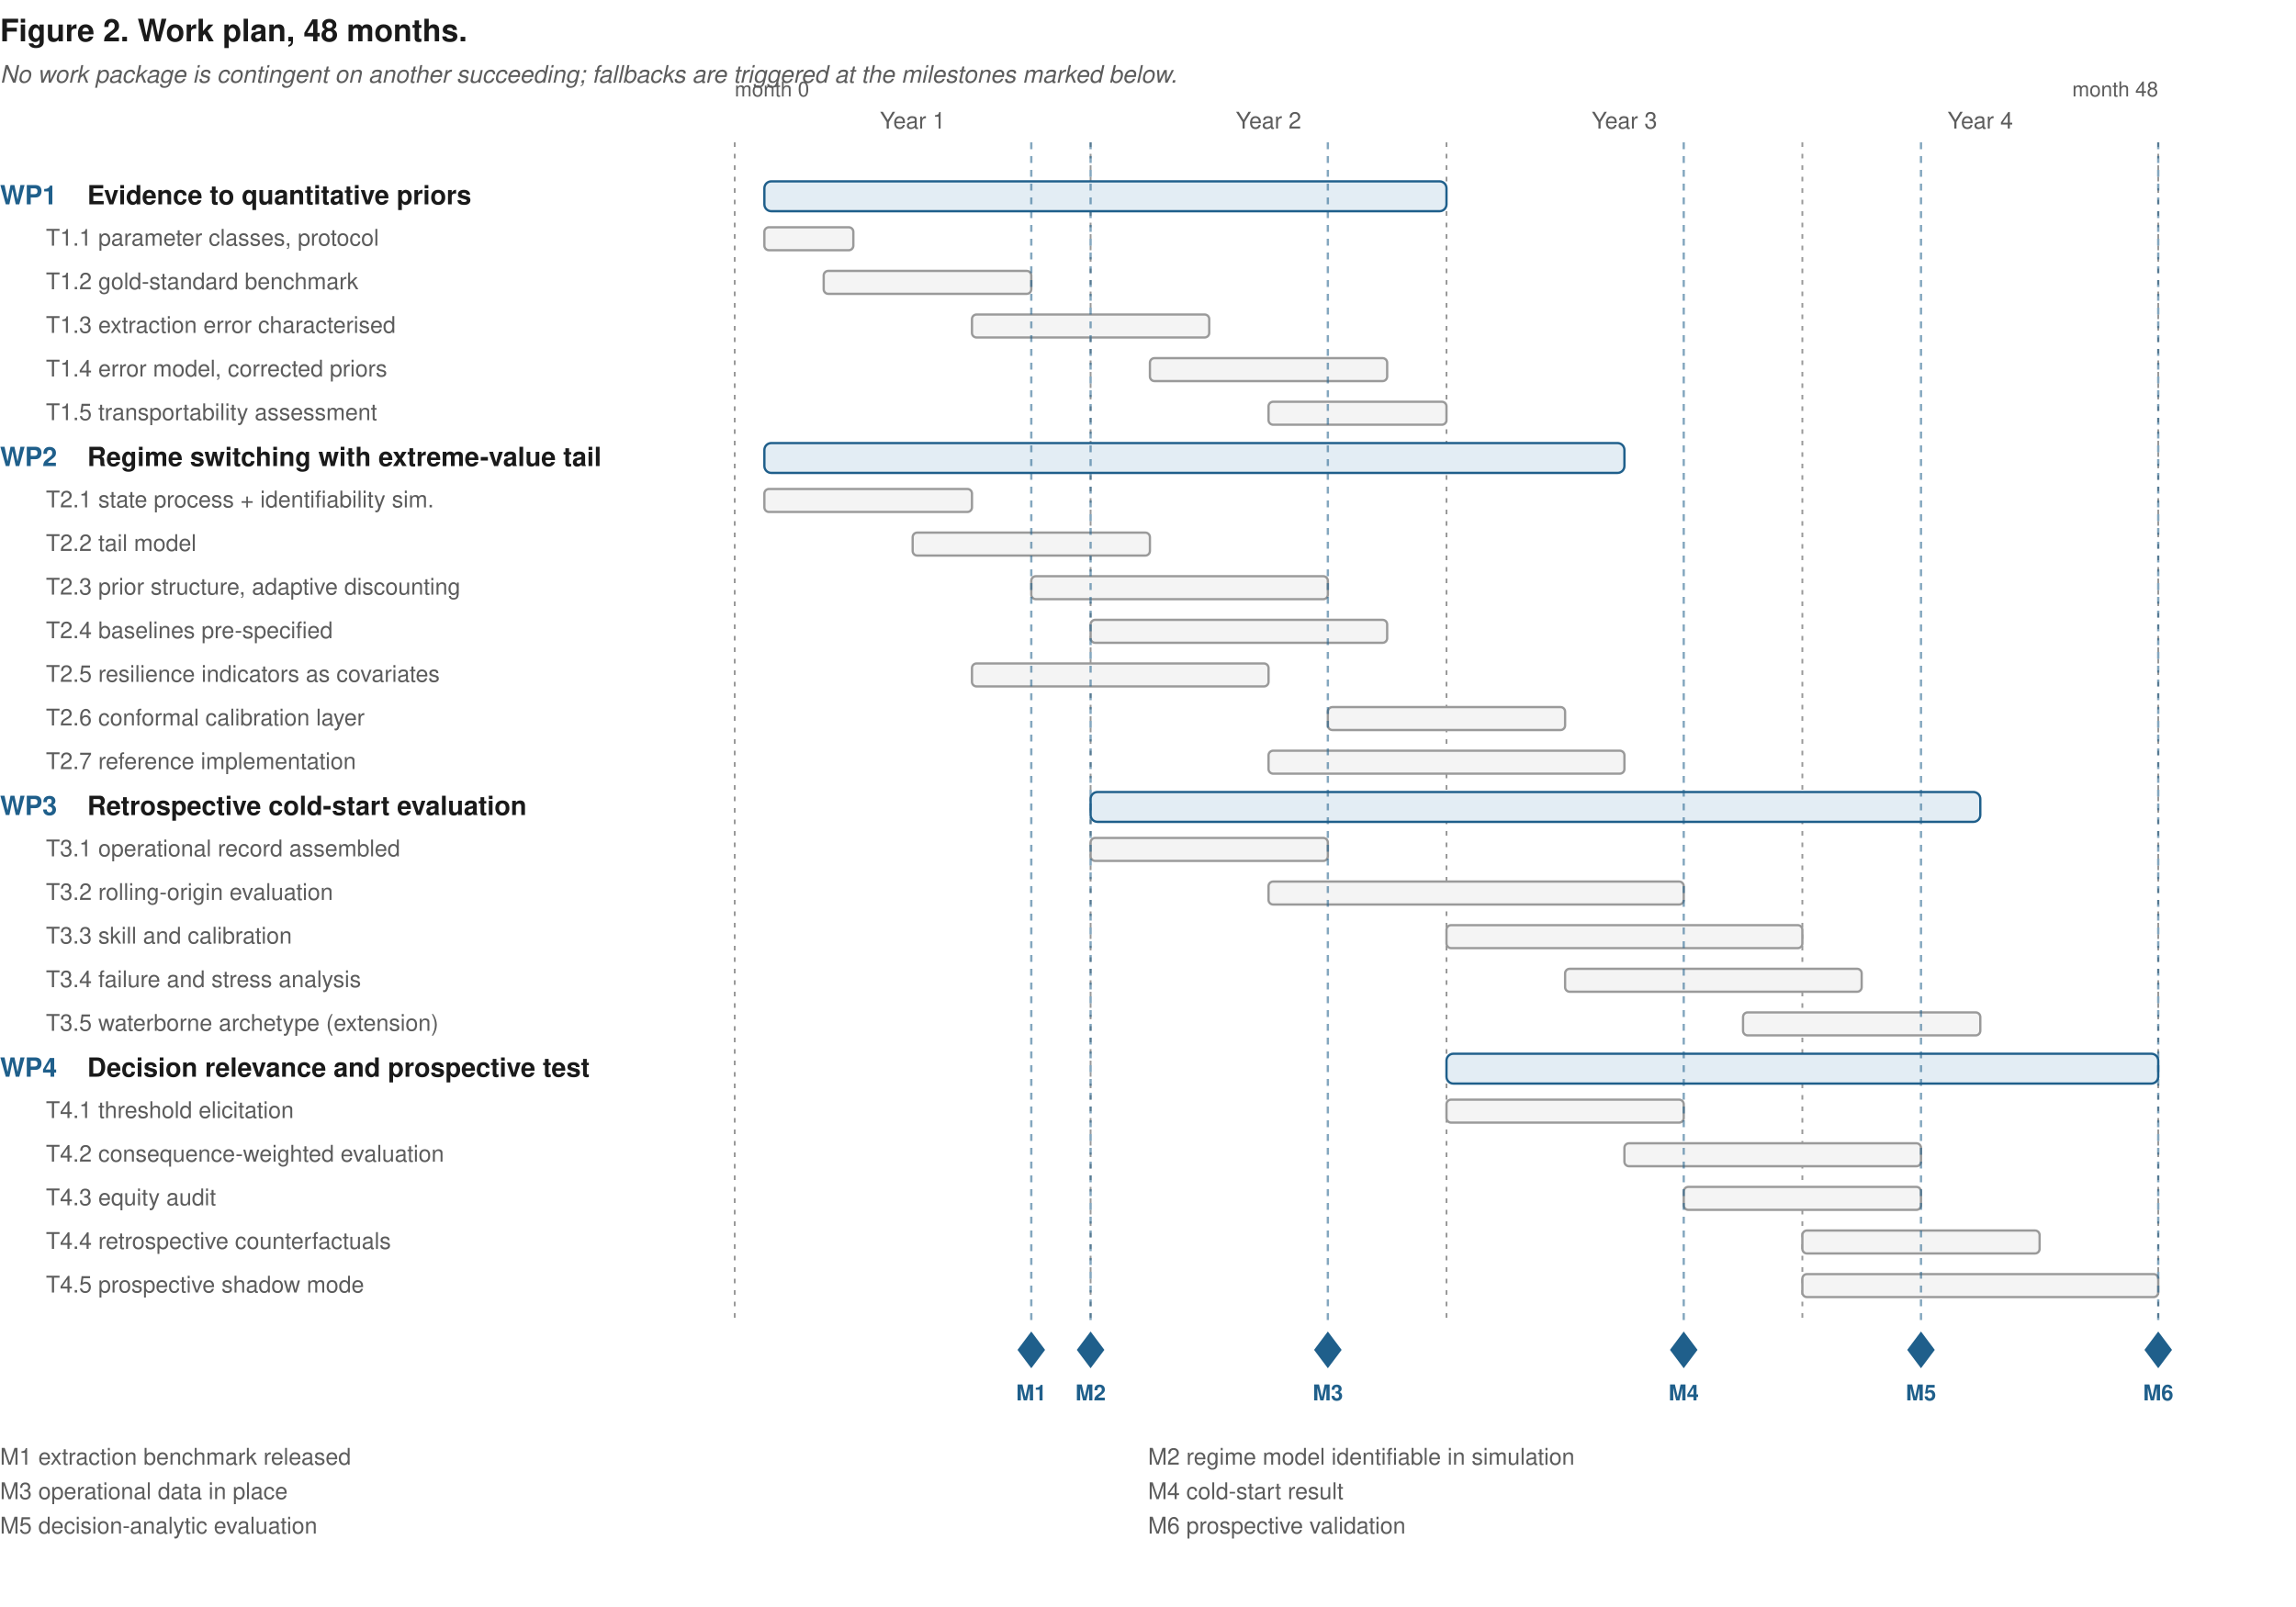
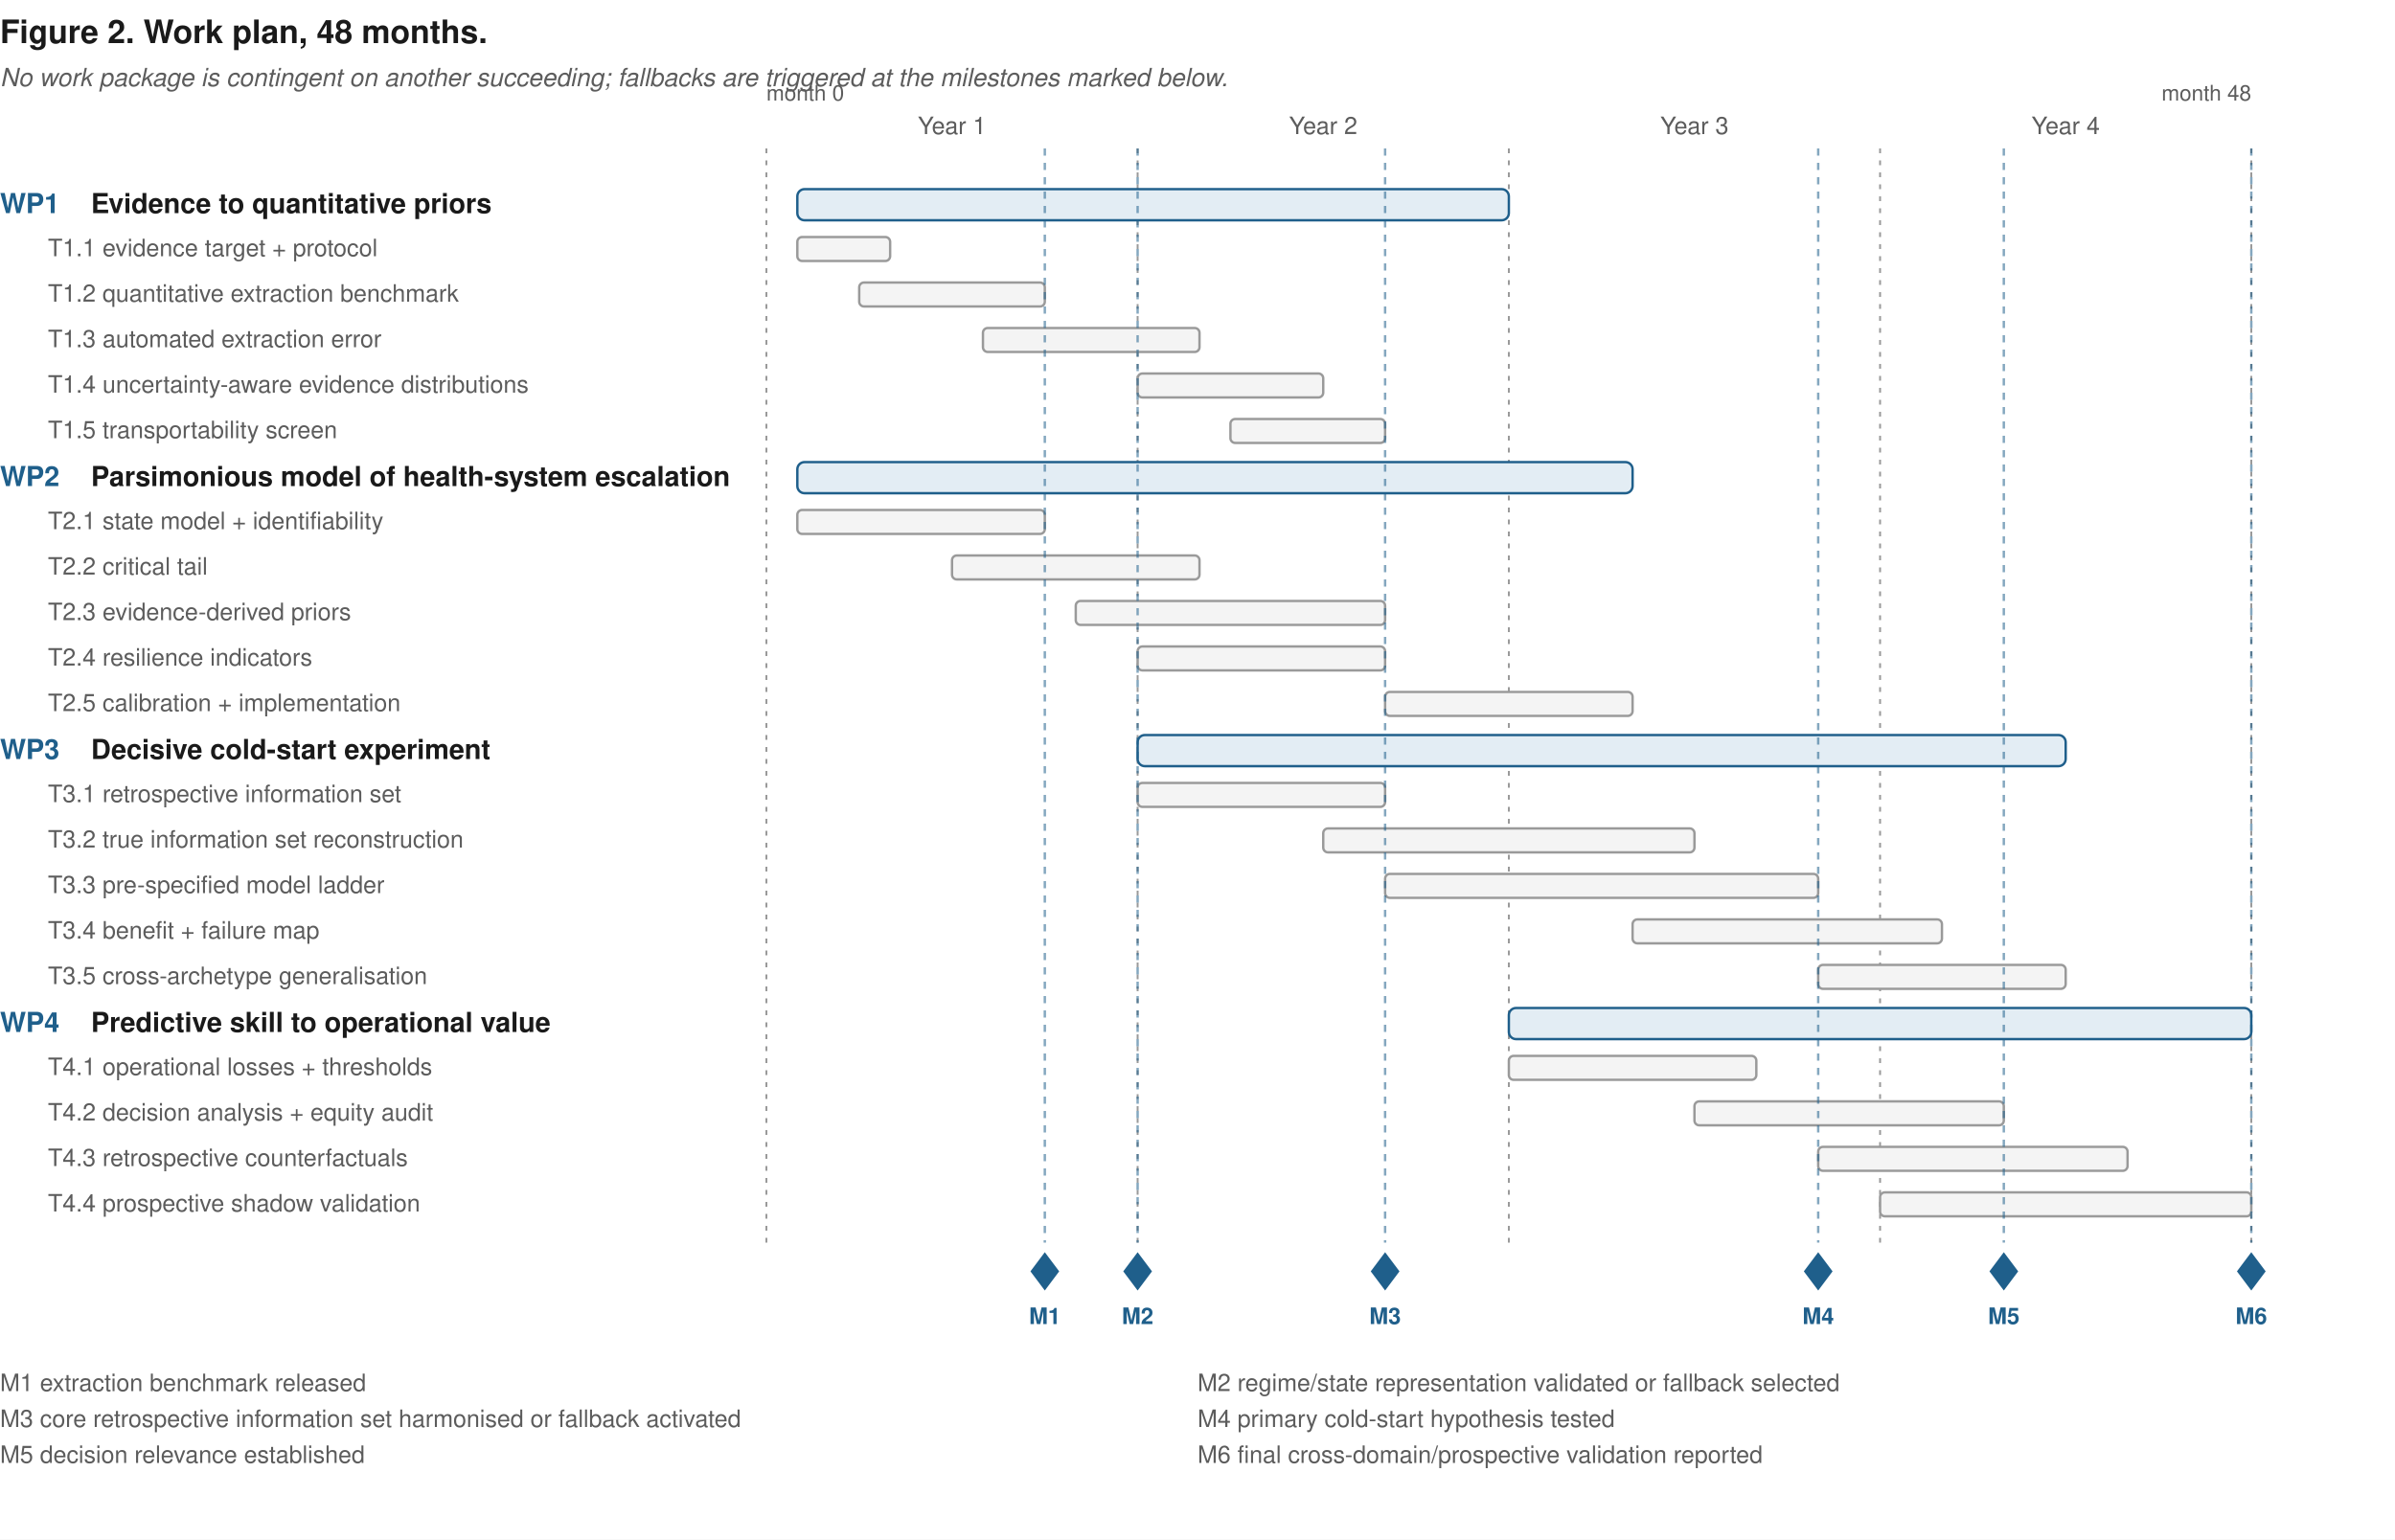
- <svg xmlns="http://www.w3.org/2000/svg" width="1000" height="700" viewBox="0 0 1000 700">
-   <defs>
-     <marker id="a" viewBox="0 0 10 10" refX="9" refY="5" markerWidth="6" markerHeight="6" orient="auto-start-reverse">
-       <path d="M 0 0 L 10 5 L 0 10 z" fill="#5c5c5c" />
-     </marker>
-   </defs>
-   <rect width="1000" height="700" fill="white" />
-   <text x="0" y="18" font-family="Helvetica, Arial, sans-serif" font-size="13.5" fill="#1a1a1a" text-anchor="start" font-weight="bold" font-style="normal">Figure 2. Work plan, 48 months.</text>
-   <text x="0" y="36" font-family="Helvetica, Arial, sans-serif" font-size="10.5" fill="#5c5c5c" text-anchor="start" font-weight="normal" font-style="italic">No work package is contingent on another succeeding; fallbacks are triggered at the milestones marked below.</text>
-   <line x1="320.0" y1="62" x2="320.0" y2="576" stroke="#9a9a9a" stroke-width="0.8" stroke-dasharray="2,3" />
-   <text x="397.5" y="56" font-family="Helvetica, Arial, sans-serif" font-size="10" fill="#5c5c5c" text-anchor="middle" font-weight="normal" font-style="normal">Year 1</text>
-   <line x1="475.0" y1="62" x2="475.0" y2="576" stroke="#9a9a9a" stroke-width="0.8" stroke-dasharray="2,3" />
-   <text x="552.5" y="56" font-family="Helvetica, Arial, sans-serif" font-size="10" fill="#5c5c5c" text-anchor="middle" font-weight="normal" font-style="normal">Year 2</text>
-   <line x1="630.0" y1="62" x2="630.0" y2="576" stroke="#9a9a9a" stroke-width="0.8" stroke-dasharray="2,3" />
-   <text x="707.5" y="56" font-family="Helvetica, Arial, sans-serif" font-size="10" fill="#5c5c5c" text-anchor="middle" font-weight="normal" font-style="normal">Year 3</text>
-   <line x1="785.0" y1="62" x2="785.0" y2="576" stroke="#9a9a9a" stroke-width="0.8" stroke-dasharray="2,3" />
-   <text x="862.5" y="56" font-family="Helvetica, Arial, sans-serif" font-size="10" fill="#5c5c5c" text-anchor="middle" font-weight="normal" font-style="normal">Year 4</text>
-   <line x1="940.0" y1="62" x2="940.0" y2="576" stroke="#9a9a9a" stroke-width="0.8" stroke-dasharray="2,3" />
-   <text x="320" y="42" font-family="Helvetica, Arial, sans-serif" font-size="9" fill="#5c5c5c" text-anchor="start" font-weight="normal" font-style="normal">month 0</text>
-   <text x="940" y="42" font-family="Helvetica, Arial, sans-serif" font-size="9" fill="#5c5c5c" text-anchor="end" font-weight="normal" font-style="normal">month 48</text>
-   <text x="0" y="89" font-family="Helvetica, Arial, sans-serif" font-size="11.5" fill="#1f5f8b" text-anchor="start" font-weight="bold" font-style="normal">WP1</text>
-   <text x="38" y="89" font-family="Helvetica, Arial, sans-serif" font-size="11.5" fill="#1a1a1a" text-anchor="start" font-weight="bold" font-style="normal">Evidence to quantitative priors</text>
-   <rect x="332.917" y="79" width="297.083" height="13" rx="3" fill="#e3edf4" stroke="#1f5f8b" stroke-width="1" />
-   <text x="20" y="107" font-family="Helvetica, Arial, sans-serif" font-size="10" fill="#5c5c5c" text-anchor="start" font-weight="normal" font-style="normal">T1.1 parameter classes, protocol</text>
-   <rect x="332.917" y="99" width="38.75" height="10" rx="2" fill="#f4f4f4" stroke="#9a9a9a" stroke-width="1" />
-   <text x="20" y="126" font-family="Helvetica, Arial, sans-serif" font-size="10" fill="#5c5c5c" text-anchor="start" font-weight="normal" font-style="normal">T1.2 gold-standard benchmark</text>
-   <rect x="358.75" y="118" width="90.417" height="10" rx="2" fill="#f4f4f4" stroke="#9a9a9a" stroke-width="1" />
-   <text x="20" y="145" font-family="Helvetica, Arial, sans-serif" font-size="10" fill="#5c5c5c" text-anchor="start" font-weight="normal" font-style="normal">T1.3 extraction error characterised</text>
-   <rect x="423.333" y="137" width="103.333" height="10" rx="2" fill="#f4f4f4" stroke="#9a9a9a" stroke-width="1" />
-   <text x="20" y="164" font-family="Helvetica, Arial, sans-serif" font-size="10" fill="#5c5c5c" text-anchor="start" font-weight="normal" font-style="normal">T1.4 error model, corrected priors</text>
-   <rect x="500.833" y="156" width="103.333" height="10" rx="2" fill="#f4f4f4" stroke="#9a9a9a" stroke-width="1" />
-   <text x="20" y="183" font-family="Helvetica, Arial, sans-serif" font-size="10" fill="#5c5c5c" text-anchor="start" font-weight="normal" font-style="normal">T1.5 transportability assessment</text>
-   <rect x="552.5" y="175" width="77.5" height="10" rx="2" fill="#f4f4f4" stroke="#9a9a9a" stroke-width="1" />
-   <text x="0" y="203" font-family="Helvetica, Arial, sans-serif" font-size="11.5" fill="#1f5f8b" text-anchor="start" font-weight="bold" font-style="normal">WP2</text>
-   <text x="38" y="203" font-family="Helvetica, Arial, sans-serif" font-size="11.5" fill="#1a1a1a" text-anchor="start" font-weight="bold" font-style="normal">Regime switching with extreme-value tail</text>
-   <rect x="332.917" y="193" width="374.583" height="13" rx="3" fill="#e3edf4" stroke="#1f5f8b" stroke-width="1" />
-   <text x="20" y="221" font-family="Helvetica, Arial, sans-serif" font-size="10" fill="#5c5c5c" text-anchor="start" font-weight="normal" font-style="normal">T2.1 state process + identifiability sim.</text>
-   <rect x="332.917" y="213" width="90.417" height="10" rx="2" fill="#f4f4f4" stroke="#9a9a9a" stroke-width="1" />
-   <text x="20" y="240" font-family="Helvetica, Arial, sans-serif" font-size="10" fill="#5c5c5c" text-anchor="start" font-weight="normal" font-style="normal">T2.2 tail model</text>
-   <rect x="397.5" y="232" width="103.333" height="10" rx="2" fill="#f4f4f4" stroke="#9a9a9a" stroke-width="1" />
-   <text x="20" y="259" font-family="Helvetica, Arial, sans-serif" font-size="10" fill="#5c5c5c" text-anchor="start" font-weight="normal" font-style="normal">T2.3 prior structure, adaptive discounting</text>
-   <rect x="449.167" y="251" width="129.167" height="10" rx="2" fill="#f4f4f4" stroke="#9a9a9a" stroke-width="1" />
-   <text x="20" y="278" font-family="Helvetica, Arial, sans-serif" font-size="10" fill="#5c5c5c" text-anchor="start" font-weight="normal" font-style="normal">T2.4 baselines pre-specified</text>
-   <rect x="475.0" y="270" width="129.167" height="10" rx="2" fill="#f4f4f4" stroke="#9a9a9a" stroke-width="1" />
-   <text x="20" y="297" font-family="Helvetica, Arial, sans-serif" font-size="10" fill="#5c5c5c" text-anchor="start" font-weight="normal" font-style="normal">T2.5 resilience indicators as covariates</text>
-   <rect x="423.333" y="289" width="129.167" height="10" rx="2" fill="#f4f4f4" stroke="#9a9a9a" stroke-width="1" />
-   <text x="20" y="316" font-family="Helvetica, Arial, sans-serif" font-size="10" fill="#5c5c5c" text-anchor="start" font-weight="normal" font-style="normal">T2.6 conformal calibration layer</text>
-   <rect x="578.333" y="308" width="103.333" height="10" rx="2" fill="#f4f4f4" stroke="#9a9a9a" stroke-width="1" />
-   <text x="20" y="335" font-family="Helvetica, Arial, sans-serif" font-size="10" fill="#5c5c5c" text-anchor="start" font-weight="normal" font-style="normal">T2.7 reference implementation</text>
-   <rect x="552.5" y="327" width="155.0" height="10" rx="2" fill="#f4f4f4" stroke="#9a9a9a" stroke-width="1" />
-   <text x="0" y="355" font-family="Helvetica, Arial, sans-serif" font-size="11.5" fill="#1f5f8b" text-anchor="start" font-weight="bold" font-style="normal">WP3</text>
-   <text x="38" y="355" font-family="Helvetica, Arial, sans-serif" font-size="11.5" fill="#1a1a1a" text-anchor="start" font-weight="bold" font-style="normal">Retrospective cold-start evaluation</text>
-   <rect x="475.0" y="345" width="387.5" height="13" rx="3" fill="#e3edf4" stroke="#1f5f8b" stroke-width="1" />
-   <text x="20" y="373" font-family="Helvetica, Arial, sans-serif" font-size="10" fill="#5c5c5c" text-anchor="start" font-weight="normal" font-style="normal">T3.1 operational record assembled</text>
-   <rect x="475.0" y="365" width="103.333" height="10" rx="2" fill="#f4f4f4" stroke="#9a9a9a" stroke-width="1" />
-   <text x="20" y="392" font-family="Helvetica, Arial, sans-serif" font-size="10" fill="#5c5c5c" text-anchor="start" font-weight="normal" font-style="normal">T3.2 rolling-origin evaluation</text>
-   <rect x="552.5" y="384" width="180.833" height="10" rx="2" fill="#f4f4f4" stroke="#9a9a9a" stroke-width="1" />
-   <text x="20" y="411" font-family="Helvetica, Arial, sans-serif" font-size="10" fill="#5c5c5c" text-anchor="start" font-weight="normal" font-style="normal">T3.3 skill and calibration</text>
-   <rect x="630.0" y="403" width="155.0" height="10" rx="2" fill="#f4f4f4" stroke="#9a9a9a" stroke-width="1" />
-   <text x="20" y="430" font-family="Helvetica, Arial, sans-serif" font-size="10" fill="#5c5c5c" text-anchor="start" font-weight="normal" font-style="normal">T3.4 failure and stress analysis</text>
-   <rect x="681.667" y="422" width="129.167" height="10" rx="2" fill="#f4f4f4" stroke="#9a9a9a" stroke-width="1" />
-   <text x="20" y="449" font-family="Helvetica, Arial, sans-serif" font-size="10" fill="#5c5c5c" text-anchor="start" font-weight="normal" font-style="normal">T3.5 waterborne archetype (extension)</text>
-   <rect x="759.167" y="441" width="103.333" height="10" rx="2" fill="#f4f4f4" stroke="#9a9a9a" stroke-width="1" />
-   <text x="0" y="469" font-family="Helvetica, Arial, sans-serif" font-size="11.5" fill="#1f5f8b" text-anchor="start" font-weight="bold" font-style="normal">WP4</text>
-   <text x="38" y="469" font-family="Helvetica, Arial, sans-serif" font-size="11.5" fill="#1a1a1a" text-anchor="start" font-weight="bold" font-style="normal">Decision relevance and prospective test</text>
-   <rect x="630.0" y="459" width="310.0" height="13" rx="3" fill="#e3edf4" stroke="#1f5f8b" stroke-width="1" />
-   <text x="20" y="487" font-family="Helvetica, Arial, sans-serif" font-size="10" fill="#5c5c5c" text-anchor="start" font-weight="normal" font-style="normal">T4.1 threshold elicitation</text>
-   <rect x="630.0" y="479" width="103.333" height="10" rx="2" fill="#f4f4f4" stroke="#9a9a9a" stroke-width="1" />
-   <text x="20" y="506" font-family="Helvetica, Arial, sans-serif" font-size="10" fill="#5c5c5c" text-anchor="start" font-weight="normal" font-style="normal">T4.2 consequence-weighted evaluation</text>
-   <rect x="707.5" y="498" width="129.167" height="10" rx="2" fill="#f4f4f4" stroke="#9a9a9a" stroke-width="1" />
-   <text x="20" y="525" font-family="Helvetica, Arial, sans-serif" font-size="10" fill="#5c5c5c" text-anchor="start" font-weight="normal" font-style="normal">T4.3 equity audit</text>
-   <rect x="733.333" y="517" width="103.333" height="10" rx="2" fill="#f4f4f4" stroke="#9a9a9a" stroke-width="1" />
-   <text x="20" y="544" font-family="Helvetica, Arial, sans-serif" font-size="10" fill="#5c5c5c" text-anchor="start" font-weight="normal" font-style="normal">T4.4 retrospective counterfactuals</text>
-   <rect x="785.0" y="536" width="103.333" height="10" rx="2" fill="#f4f4f4" stroke="#9a9a9a" stroke-width="1" />
-   <text x="20" y="563" font-family="Helvetica, Arial, sans-serif" font-size="10" fill="#5c5c5c" text-anchor="start" font-weight="normal" font-style="normal">T4.5 prospective shadow mode</text>
-   <rect x="785.0" y="555" width="155.0" height="10" rx="2" fill="#f4f4f4" stroke="#9a9a9a" stroke-width="1" />
-   <line x1="449.167" y1="62" x2="449.167" y2="576" stroke="#1f5f8b" stroke-width="1" stroke-dasharray="3,3" opacity="0.55" />
-   <polygon points="449.167,580 455.167,588 449.167,596 443.167,588" fill="#1f5f8b" />
-   <text x="449.167" y="610" font-family="Helvetica, Arial, sans-serif" font-size="9.5" fill="#1f5f8b" text-anchor="middle" font-weight="bold" font-style="normal">M1</text>
-   <line x1="475.0" y1="62" x2="475.0" y2="576" stroke="#1f5f8b" stroke-width="1" stroke-dasharray="3,3" opacity="0.55" />
-   <polygon points="475.0,580 481.0,588 475.0,596 469.0,588" fill="#1f5f8b" />
-   <text x="475.0" y="610" font-family="Helvetica, Arial, sans-serif" font-size="9.5" fill="#1f5f8b" text-anchor="middle" font-weight="bold" font-style="normal">M2</text>
-   <line x1="578.333" y1="62" x2="578.333" y2="576" stroke="#1f5f8b" stroke-width="1" stroke-dasharray="3,3" opacity="0.55" />
-   <polygon points="578.333,580 584.333,588 578.333,596 572.333,588" fill="#1f5f8b" />
-   <text x="578.333" y="610" font-family="Helvetica, Arial, sans-serif" font-size="9.5" fill="#1f5f8b" text-anchor="middle" font-weight="bold" font-style="normal">M3</text>
-   <line x1="733.333" y1="62" x2="733.333" y2="576" stroke="#1f5f8b" stroke-width="1" stroke-dasharray="3,3" opacity="0.55" />
-   <polygon points="733.333,580 739.333,588 733.333,596 727.333,588" fill="#1f5f8b" />
-   <text x="733.333" y="610" font-family="Helvetica, Arial, sans-serif" font-size="9.5" fill="#1f5f8b" text-anchor="middle" font-weight="bold" font-style="normal">M4</text>
-   <line x1="836.667" y1="62" x2="836.667" y2="576" stroke="#1f5f8b" stroke-width="1" stroke-dasharray="3,3" opacity="0.55" />
-   <polygon points="836.667,580 842.667,588 836.667,596 830.667,588" fill="#1f5f8b" />
-   <text x="836.667" y="610" font-family="Helvetica, Arial, sans-serif" font-size="9.5" fill="#1f5f8b" text-anchor="middle" font-weight="bold" font-style="normal">M5</text>
-   <line x1="940.0" y1="62" x2="940.0" y2="576" stroke="#1f5f8b" stroke-width="1" stroke-dasharray="3,3" opacity="0.55" />
-   <polygon points="940.0,580 946.0,588 940.0,596 934.0,588" fill="#1f5f8b" />
-   <text x="940.0" y="610" font-family="Helvetica, Arial, sans-serif" font-size="9.5" fill="#1f5f8b" text-anchor="middle" font-weight="bold" font-style="normal">M6</text>
-   <text x="0" y="638" font-family="Helvetica, Arial, sans-serif" font-size="10" fill="#5c5c5c" text-anchor="start" font-weight="normal" font-style="normal">M1 extraction benchmark released</text>
-   <text x="500" y="638" font-family="Helvetica, Arial, sans-serif" font-size="10" fill="#5c5c5c" text-anchor="start" font-weight="normal" font-style="normal">M2 regime model identifiable in simulation</text>
-   <text x="0" y="653" font-family="Helvetica, Arial, sans-serif" font-size="10" fill="#5c5c5c" text-anchor="start" font-weight="normal" font-style="normal">M3 operational data in place</text>
-   <text x="500" y="653" font-family="Helvetica, Arial, sans-serif" font-size="10" fill="#5c5c5c" text-anchor="start" font-weight="normal" font-style="normal">M4 cold-start result</text>
-   <text x="0" y="668" font-family="Helvetica, Arial, sans-serif" font-size="10" fill="#5c5c5c" text-anchor="start" font-weight="normal" font-style="normal">M5 decision-analytic evaluation</text>
-   <text x="500" y="668" font-family="Helvetica, Arial, sans-serif" font-size="10" fill="#5c5c5c" text-anchor="start" font-weight="normal" font-style="normal">M6 prospective validation</text>
+ <svg xmlns="http://www.w3.org/2000/svg" width="1000" height="643" viewBox="0 0 1000 643">
+   <defs />
+   <rect width="100%" height="100%" fill="white" />
+   <text x="0" y="18" font-family="Helvetica, Arial, sans-serif" font-size="13.5" fill="#1a1a1a" text-anchor="start" font-weight="bold">Figure 2. Work plan, 48 months.</text>
+   <text x="0" y="36" font-family="Helvetica, Arial, sans-serif" font-size="10.5" fill="#5c5c5c" font-style="italic">No work package is contingent on another succeeding; fallbacks are triggered at the milestones marked below.</text>
+   <line x1="320" y1="62" x2="320" y2="519" stroke="#9a9a9a" stroke-width="0.8" stroke-dasharray="2,3" />
+   <text x="397.5" y="56" font-family="Helvetica, Arial, sans-serif" font-size="10" fill="#5c5c5c" text-anchor="middle">Year 1</text>
+   <line x1="475" y1="62" x2="475" y2="519" stroke="#9a9a9a" stroke-width="0.8" stroke-dasharray="2,3" />
+   <text x="552.5" y="56" font-family="Helvetica, Arial, sans-serif" font-size="10" fill="#5c5c5c" text-anchor="middle">Year 2</text>
+   <line x1="630" y1="62" x2="630" y2="519" stroke="#9a9a9a" stroke-width="0.8" stroke-dasharray="2,3" />
+   <text x="707.5" y="56" font-family="Helvetica, Arial, sans-serif" font-size="10" fill="#5c5c5c" text-anchor="middle">Year 3</text>
+   <line x1="785" y1="62" x2="785" y2="519" stroke="#9a9a9a" stroke-width="0.8" stroke-dasharray="2,3" />
+   <text x="862.5" y="56" font-family="Helvetica, Arial, sans-serif" font-size="10" fill="#5c5c5c" text-anchor="middle">Year 4</text>
+   <line x1="940" y1="62" x2="940" y2="519" stroke="#9a9a9a" stroke-width="0.8" stroke-dasharray="2,3" />
+   <text x="320" y="42" font-family="Helvetica, Arial, sans-serif" font-size="9" fill="#5c5c5c">month 0</text>
+   <text x="940" y="42" font-family="Helvetica, Arial, sans-serif" font-size="9" fill="#5c5c5c" text-anchor="end">month 48</text>
+   <text x="0" y="89" font-family="Helvetica, Arial, sans-serif" font-size="11.5" fill="#1f5f8b" font-weight="bold">WP1</text>
+   <text x="38" y="89" font-family="Helvetica, Arial, sans-serif" font-size="11.5" fill="#1a1a1a" font-weight="bold">Evidence to quantitative priors</text>
+   <rect x="332.917" y="79" width="297.083" height="13" rx="3" fill="#e3edf4" stroke="#1f5f8b" />
+   <text x="20" y="107" font-family="Helvetica, Arial, sans-serif" font-size="10" fill="#5c5c5c">T1.1 evidence target + protocol</text>
+   <rect x="332.917" y="99" width="38.75" height="10" rx="2" fill="#f4f4f4" stroke="#9a9a9a" />
+   <text x="20" y="126" font-family="Helvetica, Arial, sans-serif" font-size="10" fill="#5c5c5c">T1.2 quantitative extraction benchmark</text>
+   <rect x="358.75" y="118" width="77.5" height="10" rx="2" fill="#f4f4f4" stroke="#9a9a9a" />
+   <text x="20" y="145" font-family="Helvetica, Arial, sans-serif" font-size="10" fill="#5c5c5c">T1.3 automated extraction error</text>
+   <rect x="410.417" y="137" width="90.417" height="10" rx="2" fill="#f4f4f4" stroke="#9a9a9a" />
+   <text x="20" y="164" font-family="Helvetica, Arial, sans-serif" font-size="10" fill="#5c5c5c">T1.4 uncertainty-aware evidence distributions</text>
+   <rect x="475" y="156" width="77.5" height="10" rx="2" fill="#f4f4f4" stroke="#9a9a9a" />
+   <text x="20" y="183" font-family="Helvetica, Arial, sans-serif" font-size="10" fill="#5c5c5c">T1.5 transportability screen</text>
+   <rect x="513.75" y="175" width="64.583" height="10" rx="2" fill="#f4f4f4" stroke="#9a9a9a" />
+   <text x="0" y="203" font-family="Helvetica, Arial, sans-serif" font-size="11.5" fill="#1f5f8b" font-weight="bold">WP2</text>
+   <text x="38" y="203" font-family="Helvetica, Arial, sans-serif" font-size="11.5" fill="#1a1a1a" font-weight="bold">Parsimonious model of health-system escalation</text>
+   <rect x="332.917" y="193" width="348.75" height="13" rx="3" fill="#e3edf4" stroke="#1f5f8b" />
+   <text x="20" y="221" font-family="Helvetica, Arial, sans-serif" font-size="10" fill="#5c5c5c">T2.1 state model + identifiability</text>
+   <rect x="332.917" y="213" width="103.333" height="10" rx="2" fill="#f4f4f4" stroke="#9a9a9a" />
+   <text x="20" y="240" font-family="Helvetica, Arial, sans-serif" font-size="10" fill="#5c5c5c">T2.2 critical tail</text>
+   <rect x="397.5" y="232" width="103.333" height="10" rx="2" fill="#f4f4f4" stroke="#9a9a9a" />
+   <text x="20" y="259" font-family="Helvetica, Arial, sans-serif" font-size="10" fill="#5c5c5c">T2.3 evidence-derived priors</text>
+   <rect x="449.167" y="251" width="129.167" height="10" rx="2" fill="#f4f4f4" stroke="#9a9a9a" />
+   <text x="20" y="278" font-family="Helvetica, Arial, sans-serif" font-size="10" fill="#5c5c5c">T2.4 resilience indicators</text>
+   <rect x="475" y="270" width="103.333" height="10" rx="2" fill="#f4f4f4" stroke="#9a9a9a" />
+   <text x="20" y="297" font-family="Helvetica, Arial, sans-serif" font-size="10" fill="#5c5c5c">T2.5 calibration + implementation</text>
+   <rect x="578.333" y="289" width="103.333" height="10" rx="2" fill="#f4f4f4" stroke="#9a9a9a" />
+   <text x="0" y="317" font-family="Helvetica, Arial, sans-serif" font-size="11.5" fill="#1f5f8b" font-weight="bold">WP3</text>
+   <text x="38" y="317" font-family="Helvetica, Arial, sans-serif" font-size="11.5" fill="#1a1a1a" font-weight="bold">Decisive cold-start experiment</text>
+   <rect x="475" y="307" width="387.5" height="13" rx="3" fill="#e3edf4" stroke="#1f5f8b" />
+   <text x="20" y="335" font-family="Helvetica, Arial, sans-serif" font-size="10" fill="#5c5c5c">T3.1 retrospective information set</text>
+   <rect x="475" y="327" width="103.333" height="10" rx="2" fill="#f4f4f4" stroke="#9a9a9a" />
+   <text x="20" y="354" font-family="Helvetica, Arial, sans-serif" font-size="10" fill="#5c5c5c">T3.2 true information set reconstruction</text>
+   <rect x="552.5" y="346" width="155" height="10" rx="2" fill="#f4f4f4" stroke="#9a9a9a" />
+   <text x="20" y="373" font-family="Helvetica, Arial, sans-serif" font-size="10" fill="#5c5c5c">T3.3 pre-specified model ladder</text>
+   <rect x="578.333" y="365" width="180.833" height="10" rx="2" fill="#f4f4f4" stroke="#9a9a9a" />
+   <text x="20" y="392" font-family="Helvetica, Arial, sans-serif" font-size="10" fill="#5c5c5c">T3.4 benefit + failure map</text>
+   <rect x="681.667" y="384" width="129.167" height="10" rx="2" fill="#f4f4f4" stroke="#9a9a9a" />
+   <text x="20" y="411" font-family="Helvetica, Arial, sans-serif" font-size="10" fill="#5c5c5c">T3.5 cross-archetype generalisation</text>
+   <rect x="759.167" y="403" width="103.333" height="10" rx="2" fill="#f4f4f4" stroke="#9a9a9a" />
+   <text x="0" y="431" font-family="Helvetica, Arial, sans-serif" font-size="11.5" fill="#1f5f8b" font-weight="bold">WP4</text>
+   <text x="38" y="431" font-family="Helvetica, Arial, sans-serif" font-size="11.5" fill="#1a1a1a" font-weight="bold">Predictive skill to operational value</text>
+   <rect x="630" y="421" width="310" height="13" rx="3" fill="#e3edf4" stroke="#1f5f8b" />
+   <text x="20" y="449" font-family="Helvetica, Arial, sans-serif" font-size="10" fill="#5c5c5c">T4.1 operational losses + thresholds</text>
+   <rect x="630" y="441" width="103.333" height="10" rx="2" fill="#f4f4f4" stroke="#9a9a9a" />
+   <text x="20" y="468" font-family="Helvetica, Arial, sans-serif" font-size="10" fill="#5c5c5c">T4.2 decision analysis + equity audit</text>
+   <rect x="707.5" y="460" width="129.167" height="10" rx="2" fill="#f4f4f4" stroke="#9a9a9a" />
+   <text x="20" y="487" font-family="Helvetica, Arial, sans-serif" font-size="10" fill="#5c5c5c">T4.3 retrospective counterfactuals</text>
+   <rect x="759.167" y="479" width="129.167" height="10" rx="2" fill="#f4f4f4" stroke="#9a9a9a" />
+   <text x="20" y="506" font-family="Helvetica, Arial, sans-serif" font-size="10" fill="#5c5c5c">T4.4 prospective shadow validation</text>
+   <rect x="785" y="498" width="155" height="10" rx="2" fill="#f4f4f4" stroke="#9a9a9a" />
+   <line x1="436.25" y1="62" x2="436.25" y2="519" stroke="#1f5f8b" stroke-width="1" stroke-dasharray="3,3" opacity="0.55" />
+   <polygon points="436.25,523 442.25,531 436.25,539 430.25,531" fill="#1f5f8b" />
+   <text x="436.25" y="553" font-family="Helvetica, Arial, sans-serif" font-size="9.5" fill="#1f5f8b" text-anchor="middle" font-weight="bold">M1</text>
+   <line x1="475" y1="62" x2="475" y2="519" stroke="#1f5f8b" stroke-width="1" stroke-dasharray="3,3" opacity="0.55" />
+   <polygon points="475,523 481,531 475,539 469,531" fill="#1f5f8b" />
+   <text x="475" y="553" font-family="Helvetica, Arial, sans-serif" font-size="9.5" fill="#1f5f8b" text-anchor="middle" font-weight="bold">M2</text>
+   <line x1="578.333" y1="62" x2="578.333" y2="519" stroke="#1f5f8b" stroke-width="1" stroke-dasharray="3,3" opacity="0.55" />
+   <polygon points="578.333,523 584.333,531 578.333,539 572.333,531" fill="#1f5f8b" />
+   <text x="578.333" y="553" font-family="Helvetica, Arial, sans-serif" font-size="9.5" fill="#1f5f8b" text-anchor="middle" font-weight="bold">M3</text>
+   <line x1="759.167" y1="62" x2="759.167" y2="519" stroke="#1f5f8b" stroke-width="1" stroke-dasharray="3,3" opacity="0.55" />
+   <polygon points="759.167,523 765.167,531 759.167,539 753.167,531" fill="#1f5f8b" />
+   <text x="759.167" y="553" font-family="Helvetica, Arial, sans-serif" font-size="9.5" fill="#1f5f8b" text-anchor="middle" font-weight="bold">M4</text>
+   <line x1="836.667" y1="62" x2="836.667" y2="519" stroke="#1f5f8b" stroke-width="1" stroke-dasharray="3,3" opacity="0.55" />
+   <polygon points="836.667,523 842.667,531 836.667,539 830.667,531" fill="#1f5f8b" />
+   <text x="836.667" y="553" font-family="Helvetica, Arial, sans-serif" font-size="9.5" fill="#1f5f8b" text-anchor="middle" font-weight="bold">M5</text>
+   <line x1="940" y1="62" x2="940" y2="519" stroke="#1f5f8b" stroke-width="1" stroke-dasharray="3,3" opacity="0.55" />
+   <polygon points="940,523 946,531 940,539 934,531" fill="#1f5f8b" />
+   <text x="940" y="553" font-family="Helvetica, Arial, sans-serif" font-size="9.5" fill="#1f5f8b" text-anchor="middle" font-weight="bold">M6</text>
+   <text x="0" y="581" font-family="Helvetica, Arial, sans-serif" font-size="10" fill="#5c5c5c">M1 extraction benchmark released</text>
+   <text x="500" y="581" font-family="Helvetica, Arial, sans-serif" font-size="10" fill="#5c5c5c">M2 regime/state representation validated or fallback selected</text>
+   <text x="0" y="596" font-family="Helvetica, Arial, sans-serif" font-size="10" fill="#5c5c5c">M3 core retrospective information set harmonised or fallback activated</text>
+   <text x="500" y="596" font-family="Helvetica, Arial, sans-serif" font-size="10" fill="#5c5c5c">M4 primary cold-start hypothesis tested</text>
+   <text x="0" y="611" font-family="Helvetica, Arial, sans-serif" font-size="10" fill="#5c5c5c">M5 decision relevance established</text>
+   <text x="500" y="611" font-family="Helvetica, Arial, sans-serif" font-size="10" fill="#5c5c5c">M6 final cross-domain/prospective validation reported</text>
</svg>
